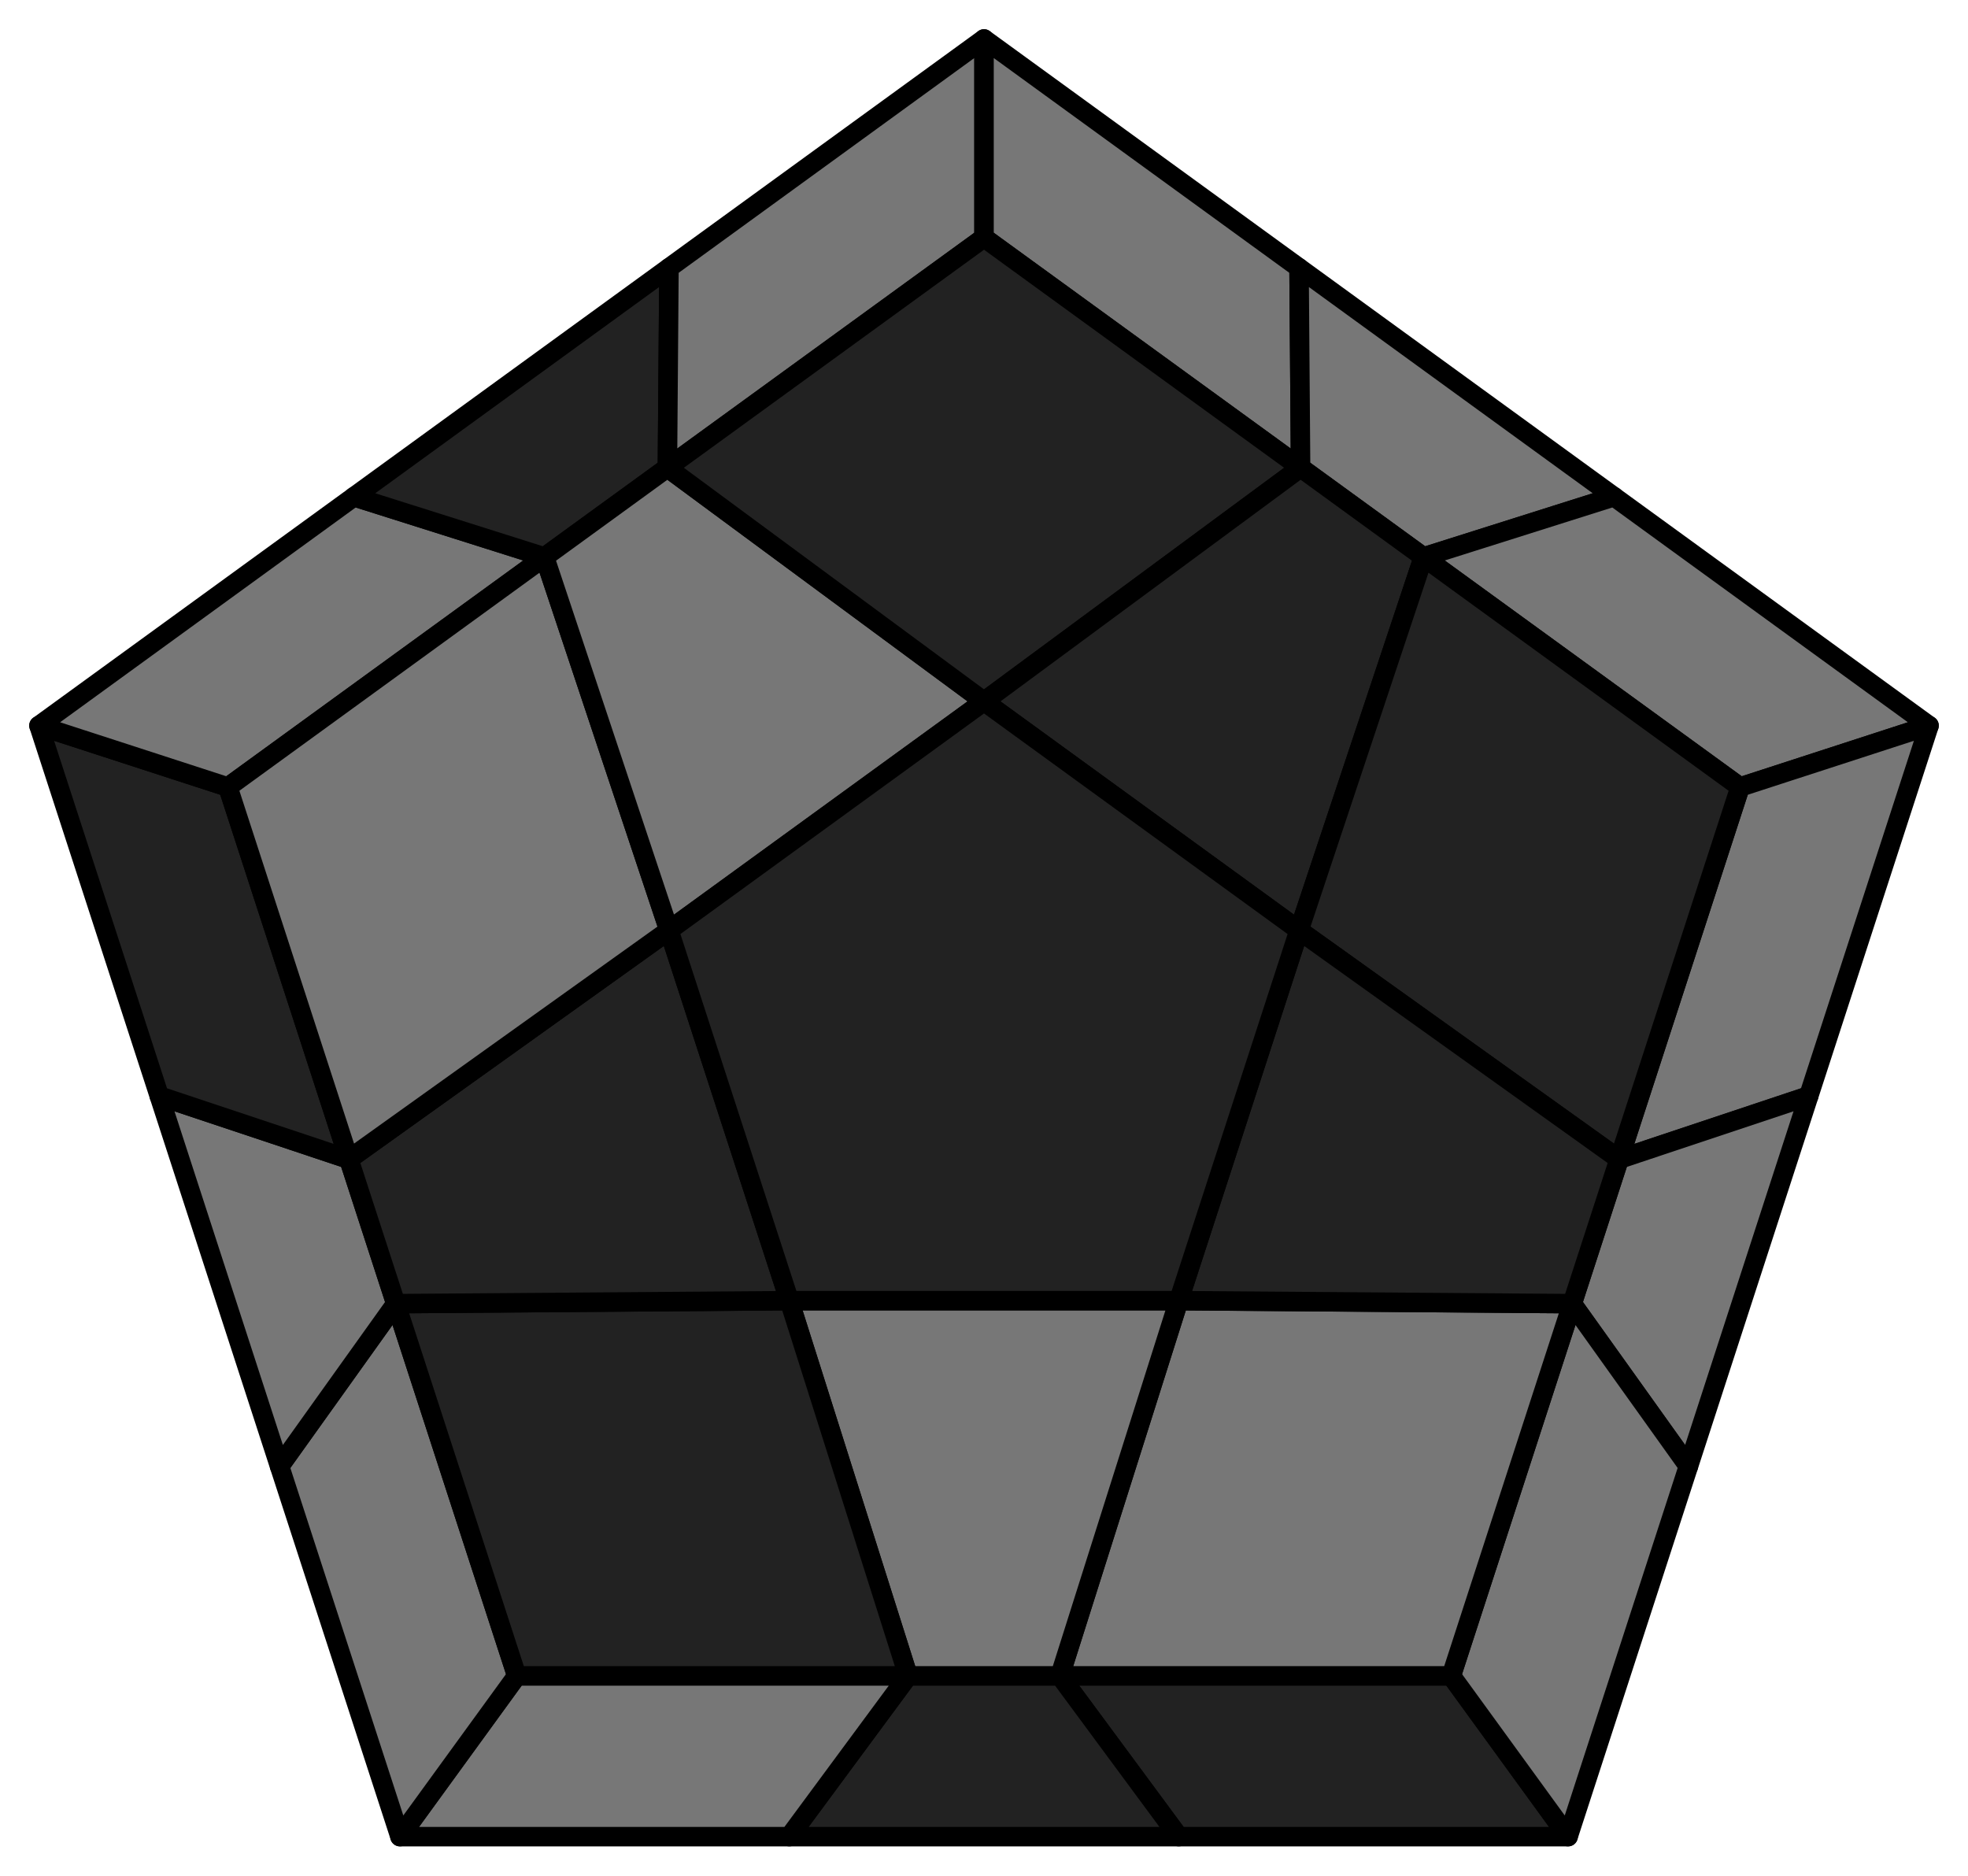
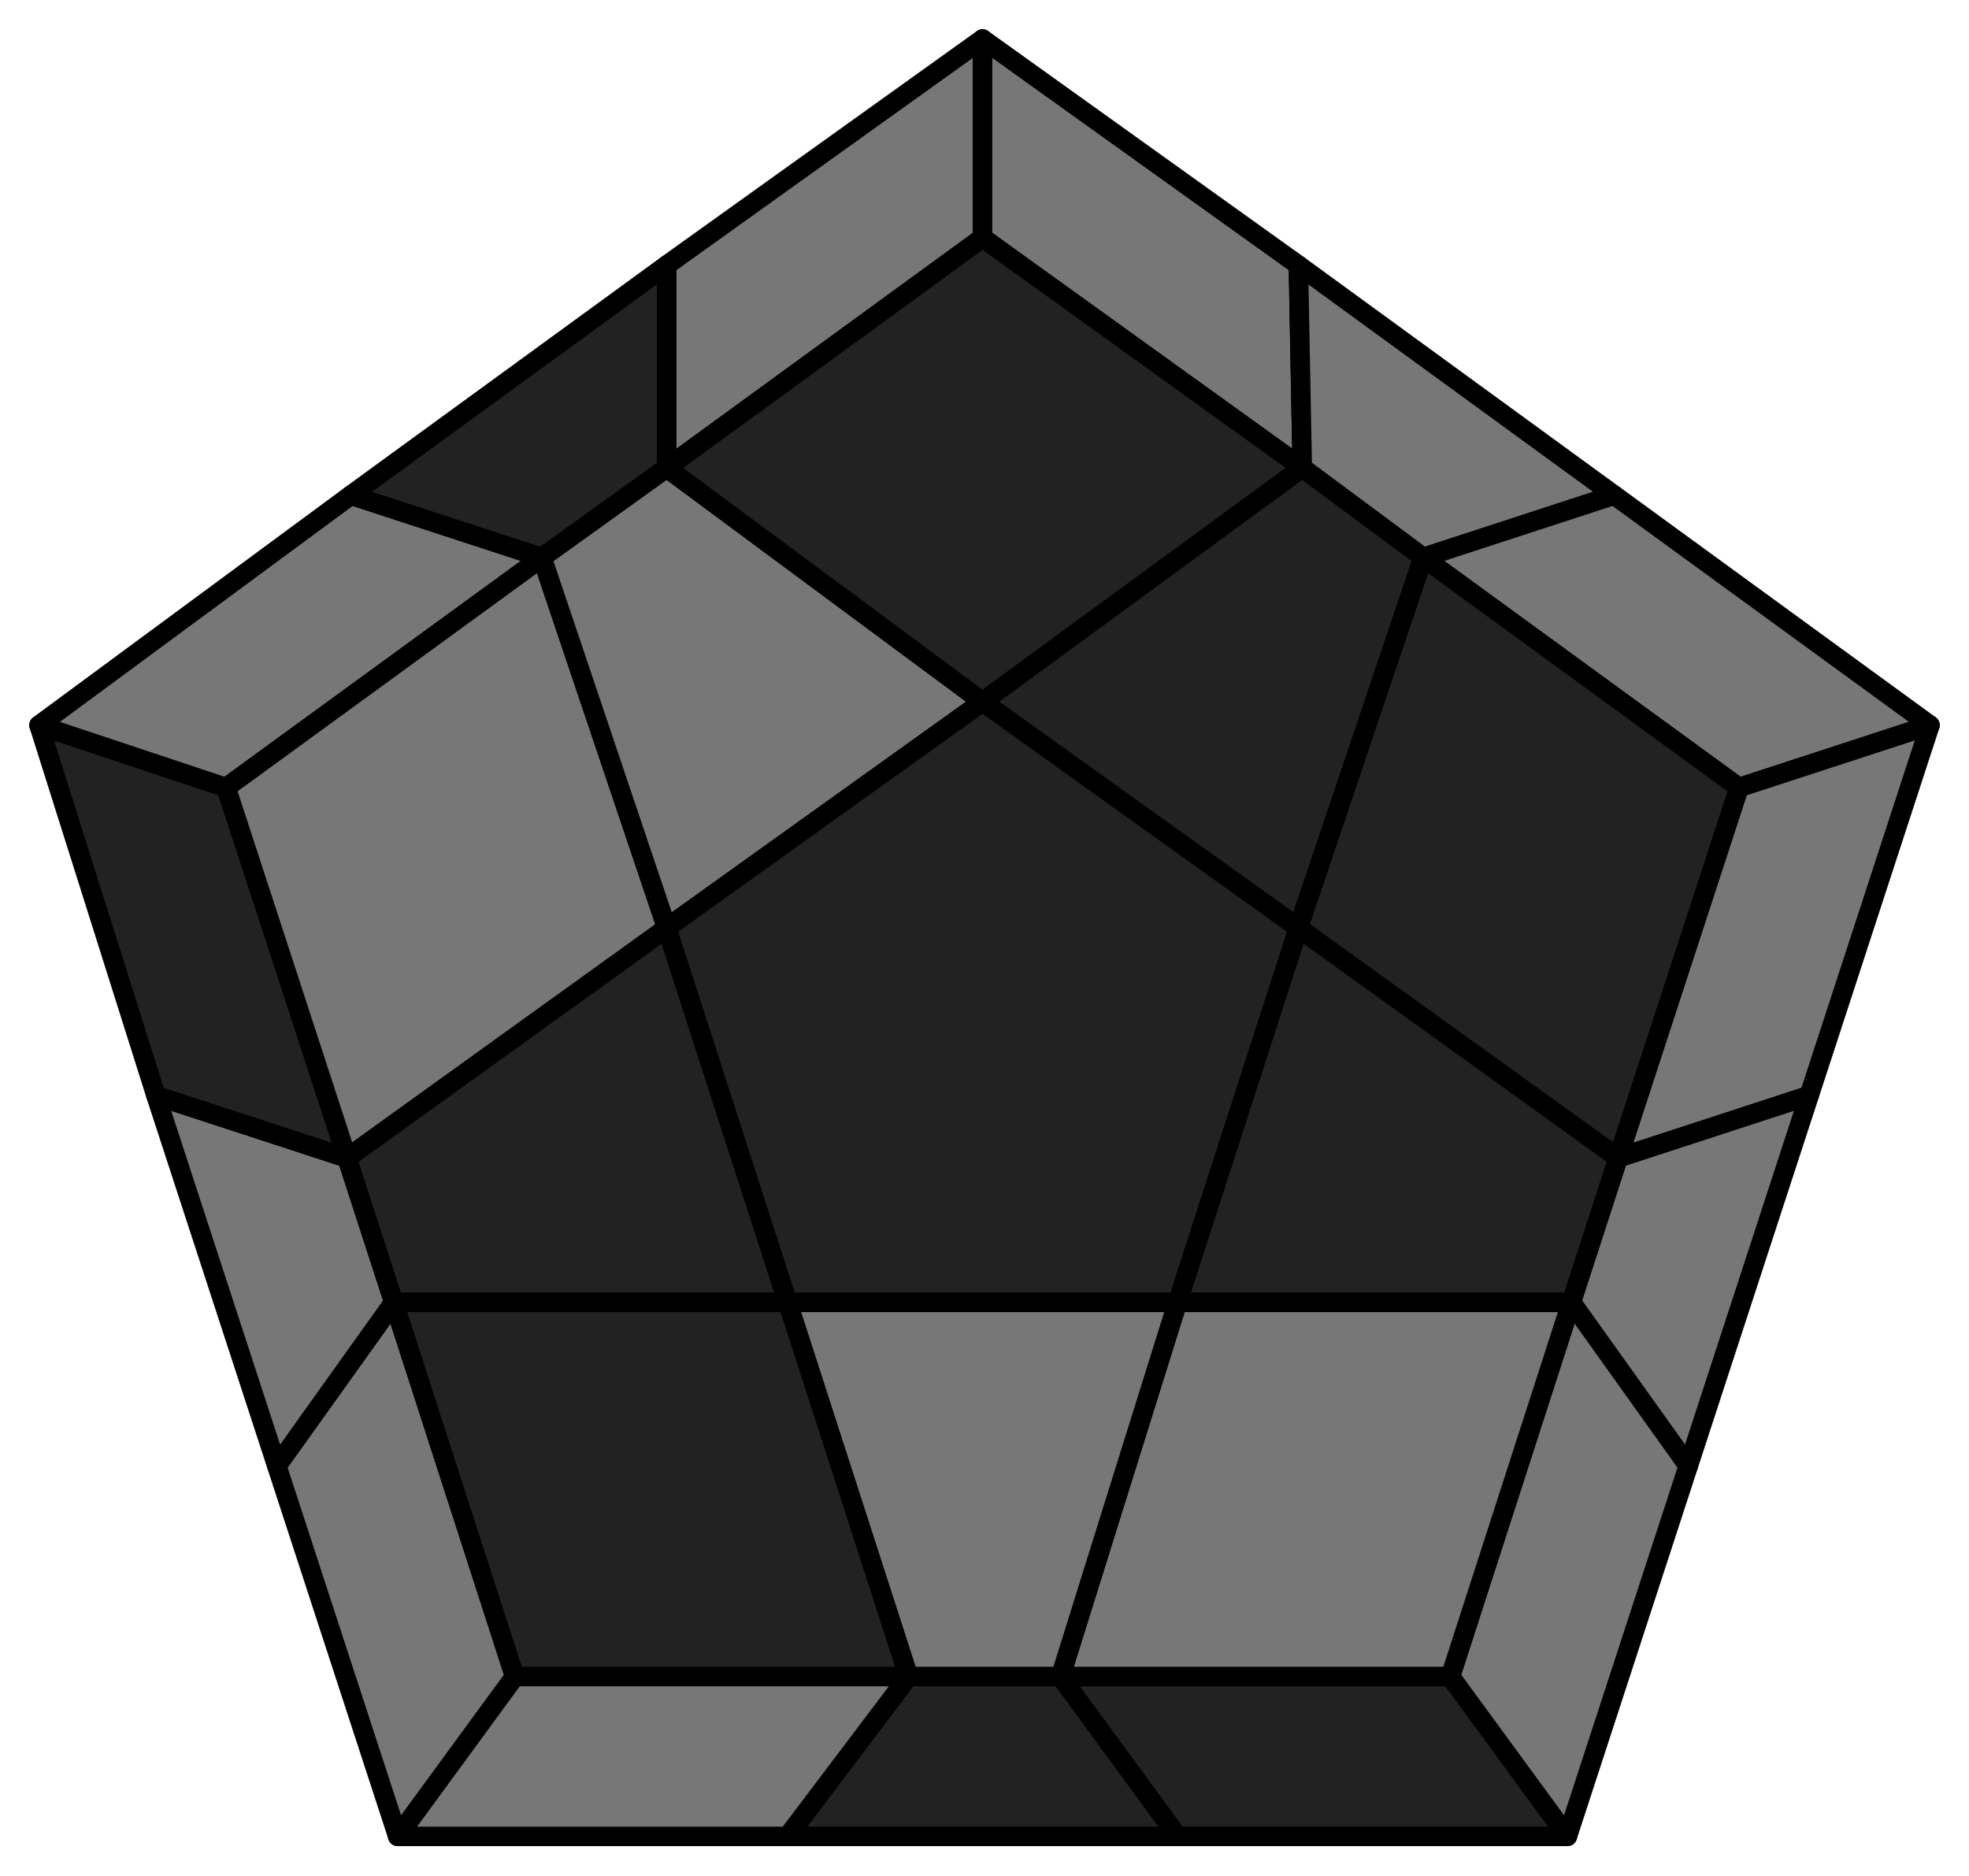
- <svg xmlns="http://www.w3.org/2000/svg" width="50.541" height="48.165">
-   <polygon stroke="black" stroke-width="0.5" points="40.271 47.165 30.271 47.165 27.221 43.036 37.271 43.036" stroke-linejoin="round" fill="#222" />
-   <polygon stroke="black" stroke-width="0.5" points="30.271 47.165 20.271 47.165 23.321 43.036 27.221 43.036" stroke-linejoin="round" fill="#222" />
-   <polygon stroke="black" stroke-width="0.5" points="20.271 47.165 10.271 47.165 13.271 43.036 23.321 43.036" stroke-linejoin="round" fill="#777" />
-   <polygon stroke="black" stroke-width="0.5" points="10.271 47.165 7.18 37.655 10.165 33.478 13.271 43.036" stroke-linejoin="round" fill="#777" />
-   <polygon stroke="black" stroke-width="0.5" points="7.18 37.655 4.09 28.144 8.96 29.769 10.165 33.478" stroke-linejoin="round" fill="#777" />
-   <polygon stroke="black" stroke-width="0.5" points="4.09 28.144 1.0 18.634 5.854 20.211 8.96 29.769" stroke-linejoin="round" fill="#222" />
-   <polygon stroke="black" stroke-width="0.5" points="1.0 18.634 9.09 12.756 13.985 14.304 5.854 20.211" stroke-linejoin="round" fill="#777" />
-   <polygon stroke="black" stroke-width="0.5" points="9.09 12.756 17.18 6.878 17.14 12.011 13.985 14.304" stroke-linejoin="round" fill="#222" />
-   <polygon stroke="black" stroke-width="0.5" points="17.18 6.878 25.271 1.0 25.271 6.104 17.14 12.011" stroke-linejoin="round" fill="#777" />
-   <polygon stroke="black" stroke-width="0.5" points="25.271 1.0 33.361 6.878 33.401 12.011 25.271 6.104" stroke-linejoin="round" fill="#777" />
-   <polygon stroke="black" stroke-width="0.5" points="33.361 6.878 41.451 12.756 36.556 14.304 33.401 12.011" stroke-linejoin="round" fill="#777" />
-   <polygon stroke="black" stroke-width="0.5" points="41.451 12.756 49.541 18.634 44.687 20.211 36.556 14.304" stroke-linejoin="round" fill="#777" />
-   <polygon stroke="black" stroke-width="0.5" points="49.541 18.634 46.451 28.144 41.581 29.769 44.687 20.211" stroke-linejoin="round" fill="#777" />
-   <polygon stroke="black" stroke-width="0.5" points="46.451 28.144 43.361 37.655 40.376 33.478 41.581 29.769" stroke-linejoin="round" fill="#777" />
-   <polygon stroke="black" stroke-width="0.5" points="43.361 37.655 40.271 47.165 37.271 43.036 40.376 33.478" stroke-linejoin="round" fill="#777" />
-   <polygon stroke="black" stroke-width="0.5" points="37.271 43.036 27.221 43.036 30.271 33.401 40.376 33.478" stroke-linejoin="round" fill="#777" />
-   <polygon stroke="black" stroke-width="0.5" points="27.221 43.036 23.321 43.036 20.271 33.401 30.271 33.401" stroke-linejoin="round" fill="#777" />
-   <polygon stroke="black" stroke-width="0.5" points="13.271 43.036 10.165 33.478 20.271 33.401 23.321 43.036" stroke-linejoin="round" fill="#222" />
-   <polygon stroke="black" stroke-width="0.5" points="10.165 33.478 8.96 29.769 17.18 23.891 20.271 33.401" stroke-linejoin="round" fill="#222" />
-   <polygon stroke="black" stroke-width="0.5" points="5.854 20.211 13.985 14.304 17.18 23.891 8.96 29.769" stroke-linejoin="round" fill="#777" />
-   <polygon stroke="black" stroke-width="0.5" points="13.985 14.304 17.14 12.011 25.271 18.013 17.18 23.891" stroke-linejoin="round" fill="#777" />
-   <polygon stroke="black" stroke-width="0.5" points="25.271 6.104 33.401 12.011 25.271 18.013 17.14 12.011" stroke-linejoin="round" fill="#222" />
-   <polygon stroke="black" stroke-width="0.5" points="33.401 12.011 36.556 14.304 33.361 23.891 25.271 18.013" stroke-linejoin="round" fill="#222" />
-   <polygon stroke="black" stroke-width="0.5" points="44.687 20.211 41.581 29.769 33.361 23.891 36.556 14.304" stroke-linejoin="round" fill="#222" />
-   <polygon stroke="black" stroke-width="0.5" points="41.581 29.769 40.376 33.478 30.271 33.401 33.361 23.891" stroke-linejoin="round" fill="#222" />
-   <polygon stroke="black" stroke-width="0.5" points="30.271 33.401 20.271 33.401 17.18 23.891 25.271 18.013 33.361 23.891" stroke-linejoin="round" fill="#222" />
+ <svg xmlns="http://www.w3.org/2000/svg" id="30" width="505" height="481">
+   <style>
+ polygon { stroke: black; stroke-width: 5px; stroke-linejoin: round;}
+ .light {fill: #777;}
+ .dark {fill: #222;}
+ </style>
+   <polygon class="dark" points="402 471 302 471 272 430 372 430" />
+   <polygon class="dark" points="302 471 202 471 233 430 272 430" />
+   <polygon class="light" points="202 471 102 471 132 430 233 430" />
+   <polygon class="light" points="102 471 71 376 101 334 132 430" />
+   <polygon class="light" points="71 376 40 281 89 297 101 334" />
+   <polygon class="dark" points="40 281 10 186 58 202 89 297" />
+   <polygon class="light" points="10 186 90 127 139 143 58 202" />
+   <polygon class="dark" points="90 127 171 68 171 120 139 143" />
+   <polygon class="light" points="171 68 252 10 252 61 171 120" />
+   <polygon class="light" points="252 10 333 68 334 120 252 61" />
+   <polygon class="light" points="333 68 414 127 365 143 334 120" />
+   <polygon class="light" points="414 127 495 186 446 202 365 143" />
+   <polygon class="light" points="495 186 464 281 415 297 446 202" />
+   <polygon class="light" points="464 281 433 376 403 334 415 297" />
+   <polygon class="light" points="433 376 402 471 372 430 403 334" />
+   <polygon class="light" points="372 430 272 430 302 334 403 334" />
+   <polygon class="light" points="272 430 233 430 202 334 302 334" />
+   <polygon class="dark" points="132 430 101 334 202 334 233 430" />
+   <polygon class="dark" points="101 334 89 297 171 238 202 334" />
+   <polygon class="light" points="58 202 139 143 171 238 89 297" />
+   <polygon class="light" points="139 143 171 120 252 180 171 238" />
+   <polygon class="dark" points="252 61 334 120 252 180 171 120" />
+   <polygon class="dark" points="334 120 365 143 333 238 252 180" />
+   <polygon class="dark" points="446 202 415 297 333 238 365 143" />
+   <polygon class="dark" points="415 297 403 334 302 334 333 238" />
+   <polygon class="dark" points="302 334 202 334 171 238 252 180 333 238" />
</svg>
